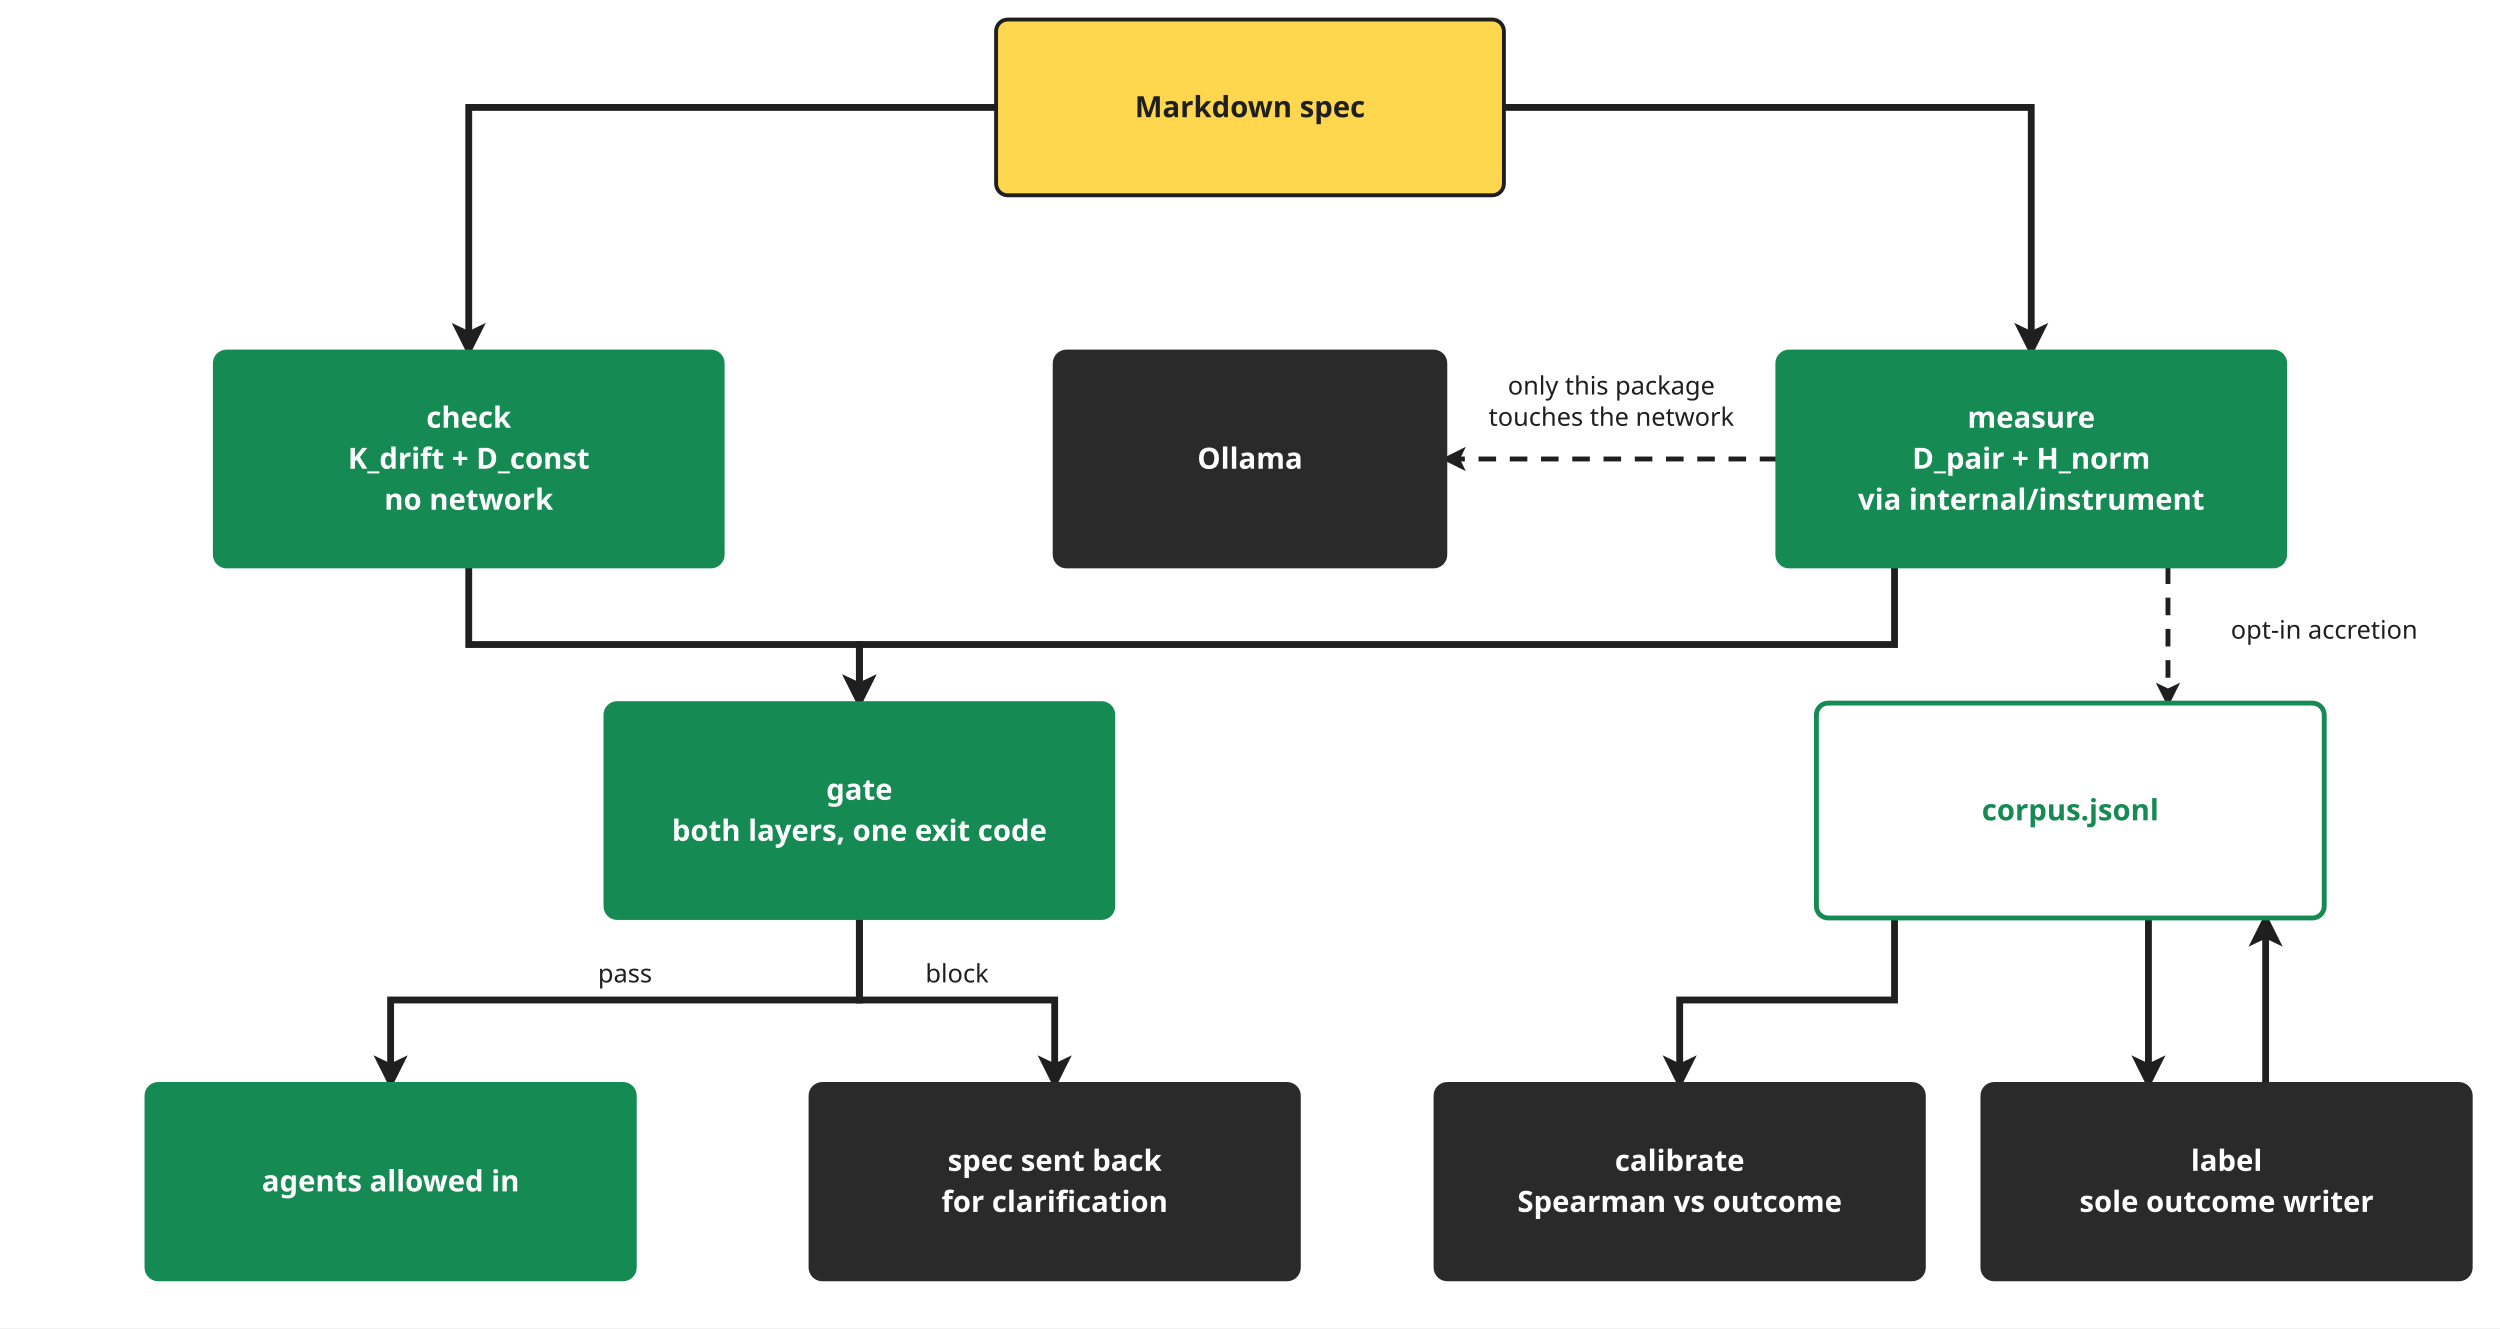
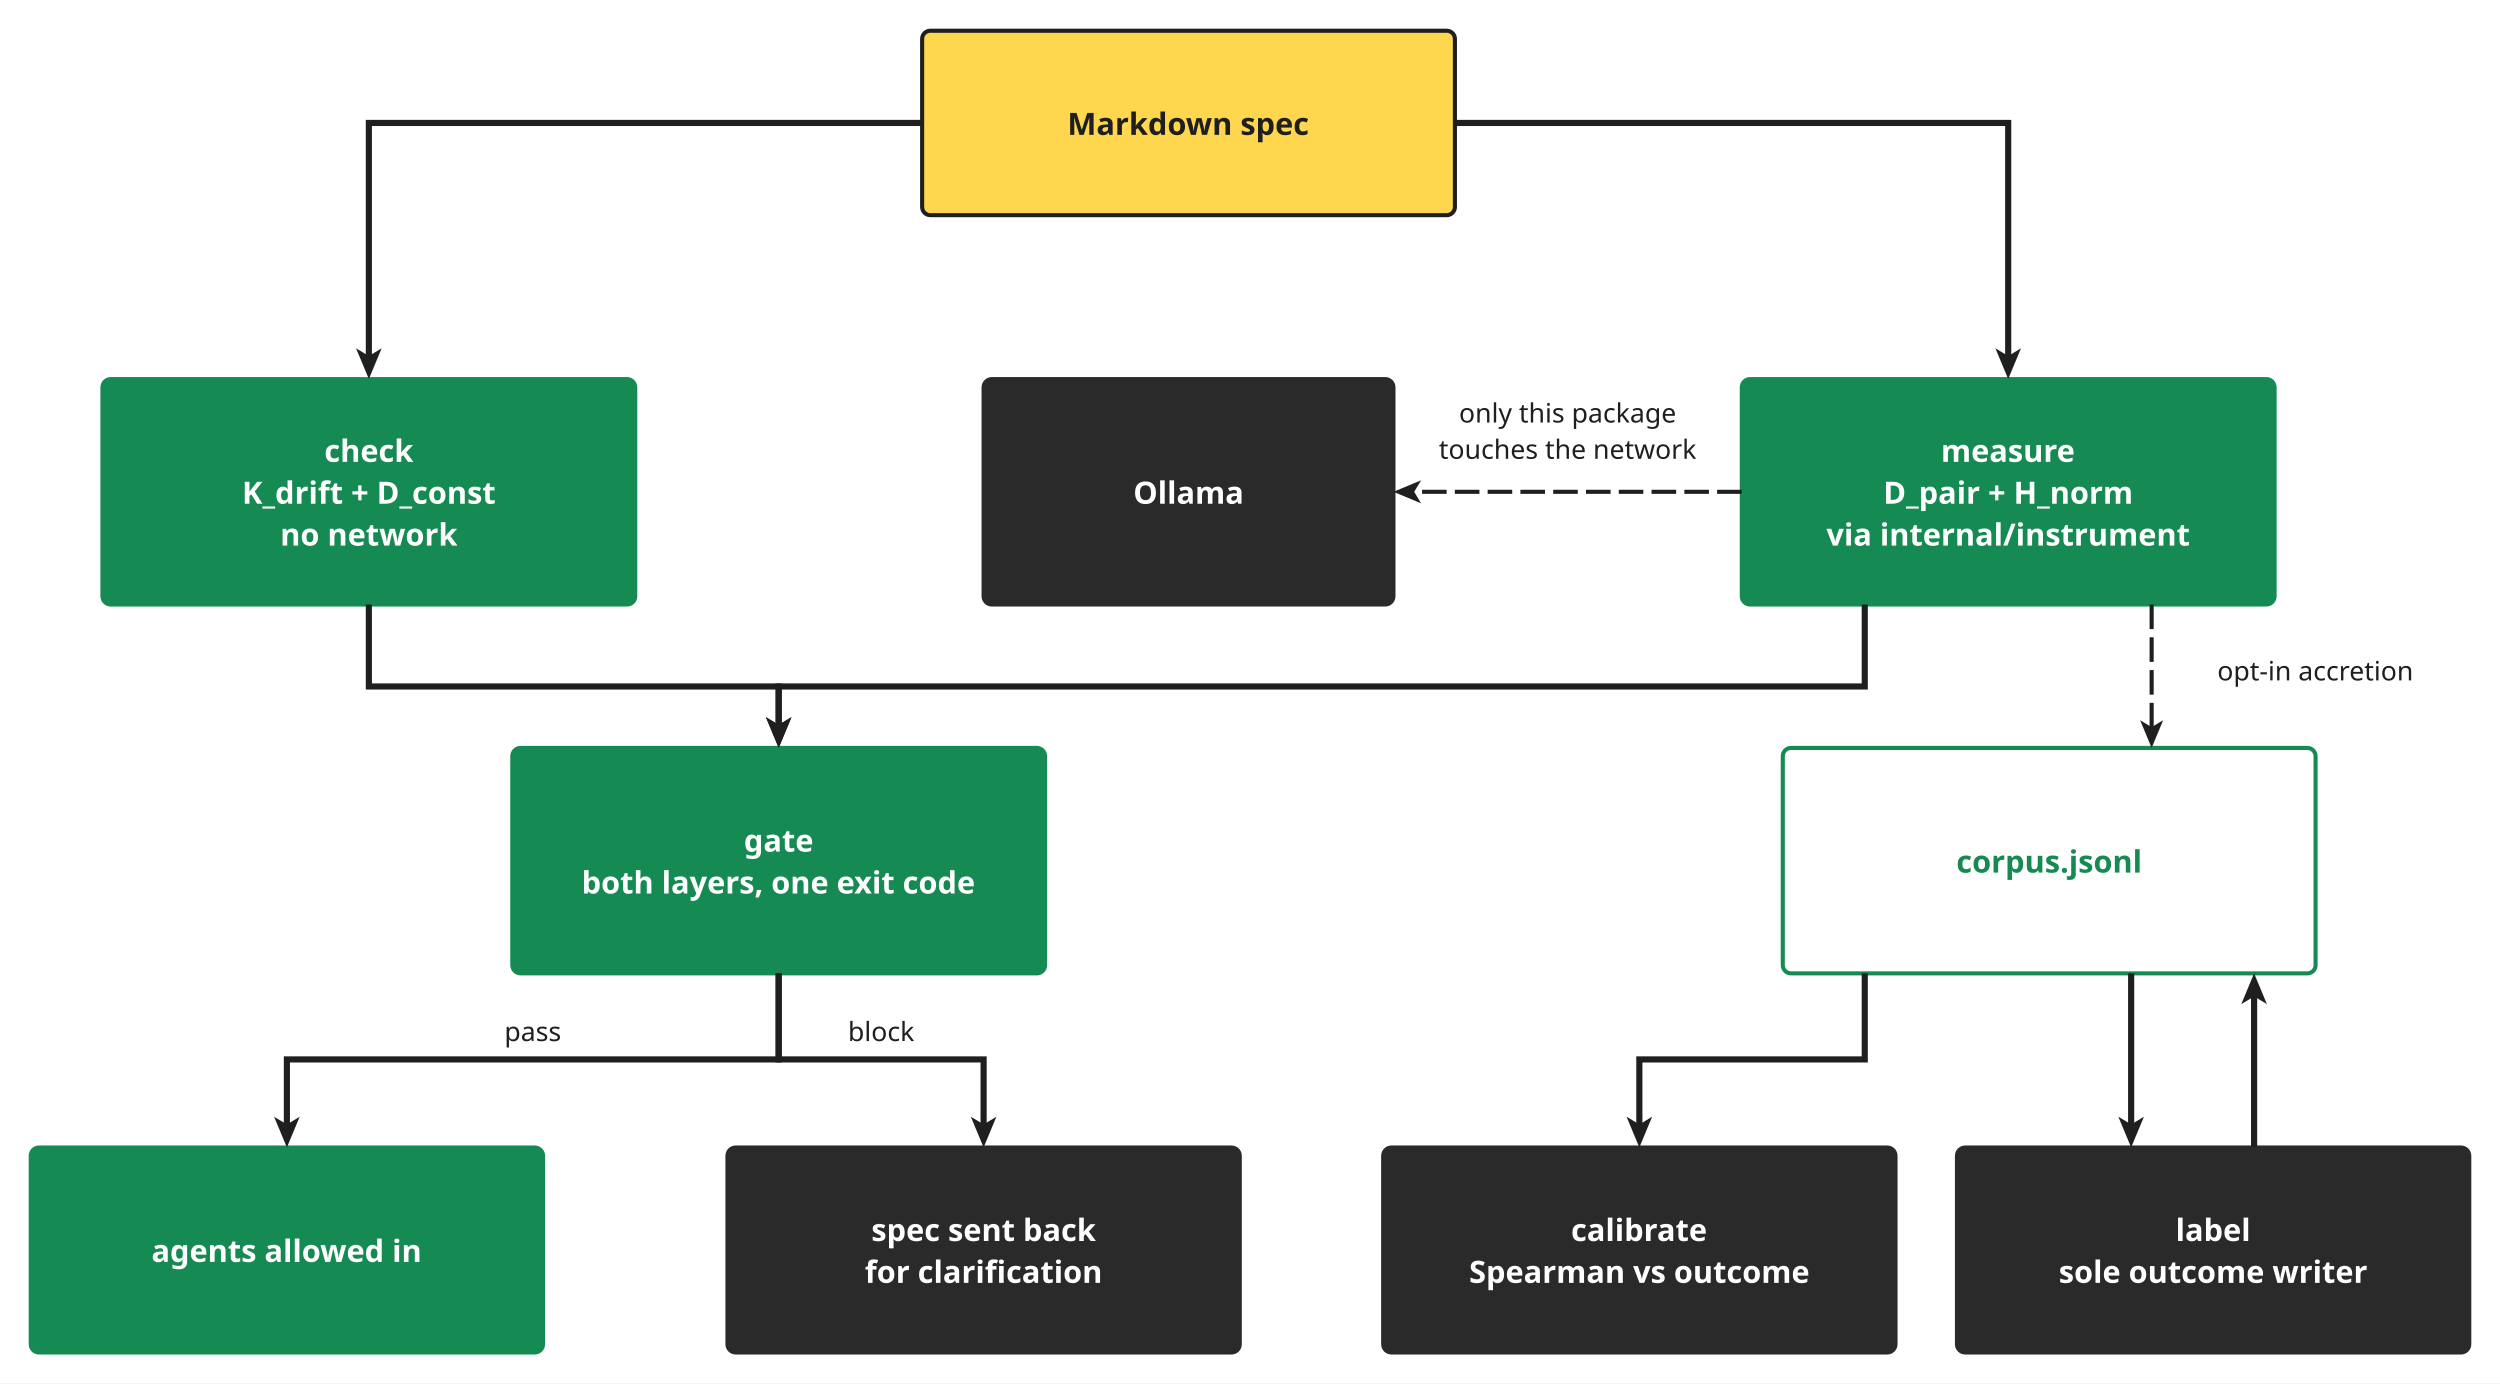
- <svg xmlns="http://www.w3.org/2000/svg" width="1280" height="680" viewBox="0 0 1280 680" font-family="'Noto Sans','DejaVu Sans',Dialog,sans-serif">
-   <defs>
-     <marker id="a" markerWidth="5" markerHeight="5" refX="4.2" refY="2.5" orient="auto" markerUnits="strokeWidth">
-       <path d="M0,0 L5,2.5 L0,5 L1.2,2.5 Z" fill="#1F1F1F" />
-     </marker>
-   </defs>
-   <rect width="1280" height="680" fill="#FFFFFF" />
-   <path d="M510,55 L240,55 L240,180" fill="none" stroke="#1F1F1F" stroke-width="3.5" marker-end="url(#a)" />
-   <path d="M770,55 L1040,55 L1040,180" fill="none" stroke="#1F1F1F" stroke-width="3.5" marker-end="url(#a)" />
-   <path d="M240,290 L240,330 L440,330 L440,360" fill="none" stroke="#1F1F1F" stroke-width="3.5" marker-end="url(#a)" />
-   <path d="M970,290 L970,330 L440,330 L440,360" fill="none" stroke="#1F1F1F" stroke-width="3.5" marker-end="url(#a)" />
-   <path d="M910,235 L740,235" fill="none" stroke="#1F1F1F" stroke-width="2.5" stroke-dasharray="9,7" marker-end="url(#a)" />
-   <path d="M1110,290 L1110,360" fill="none" stroke="#1F1F1F" stroke-width="2.5" stroke-dasharray="9,7" marker-end="url(#a)" />
-   <path d="M440,470 L440,512 L200,512 L200,555" fill="none" stroke="#1F1F1F" stroke-width="3.5" marker-end="url(#a)" />
-   <path d="M440,470 L440,512 L540,512 L540,555" fill="none" stroke="#1F1F1F" stroke-width="3.5" marker-end="url(#a)" />
-   <path d="M970,470 L970,512 L860,512 L860,555" fill="none" stroke="#1F1F1F" stroke-width="3.5" marker-end="url(#a)" />
-   <path d="M1100,470 L1100,555" fill="none" stroke="#1F1F1F" stroke-width="3.5" marker-end="url(#a)" />
-   <path d="M1160,555 L1160,470" fill="none" stroke="#1F1F1F" stroke-width="3.5" marker-end="url(#a)" />
-   <rect x="510.0" y="10.0" width="260" height="90" rx="6" fill="#FED74F" stroke="#1F1F1F" stroke-width="2" />
-   <text x="640" y="60.0" text-anchor="middle" font-size="15" font-weight="700" fill="#1F1F1F">Markdown spec</text>
-   <rect x="110.0" y="180.0" width="260" height="110" rx="6" fill="#168A53" stroke="#168A53" stroke-width="2" />
-   <text x="240" y="219.0" text-anchor="middle" font-size="15" font-weight="700" fill="#FFFFFF">check</text>
-   <text x="240" y="240.0" text-anchor="middle" font-size="15" font-weight="700" fill="#FFFFFF">K_drift + D_const</text>
-   <text x="240" y="261.0" text-anchor="middle" font-size="15" font-weight="700" fill="#FFFFFF">no network</text>
-   <rect x="540.0" y="180.0" width="200" height="110" rx="6" fill="#2A2A2A" stroke="#2A2A2A" stroke-width="2" />
-   <text x="640" y="240.0" text-anchor="middle" font-size="15" font-weight="700" fill="#FFFFFF">Ollama</text>
-   <rect x="910.0" y="180.0" width="260" height="110" rx="6" fill="#168A53" stroke="#168A53" stroke-width="2" />
-   <text x="1040" y="219.0" text-anchor="middle" font-size="15" font-weight="700" fill="#FFFFFF">measure</text>
-   <text x="1040" y="240.0" text-anchor="middle" font-size="15" font-weight="700" fill="#FFFFFF">D_pair + H_norm</text>
-   <text x="1040" y="261.0" text-anchor="middle" font-size="15" font-weight="700" fill="#FFFFFF">via internal/instrument</text>
-   <rect x="310.0" y="360.0" width="260" height="110" rx="6" fill="#168A53" stroke="#168A53" stroke-width="2" />
-   <text x="440" y="409.5" text-anchor="middle" font-size="15" font-weight="700" fill="#FFFFFF">gate</text>
-   <text x="440" y="430.5" text-anchor="middle" font-size="15" font-weight="700" fill="#FFFFFF">both layers, one exit code</text>
-   <rect x="930.0" y="360.0" width="260" height="110" rx="6" fill="#FFFFFF" stroke="#168A53" stroke-width="2.5" />
-   <text x="1060" y="420.0" text-anchor="middle" font-size="15" font-weight="700" fill="#168A53">corpus.jsonl</text>
-   <rect x="75.0" y="555.0" width="250" height="100" rx="6" fill="#168A53" stroke="#168A53" stroke-width="2" />
-   <text x="200" y="610.0" text-anchor="middle" font-size="15" font-weight="700" fill="#FFFFFF">agents allowed in</text>
-   <rect x="415.0" y="555.0" width="250" height="100" rx="6" fill="#2A2A2A" stroke="#2A2A2A" stroke-width="2" />
-   <text x="540" y="599.5" text-anchor="middle" font-size="15" font-weight="700" fill="#FFFFFF">spec sent back</text>
-   <text x="540" y="620.5" text-anchor="middle" font-size="15" font-weight="700" fill="#FFFFFF">for clarification</text>
-   <rect x="735.0" y="555.0" width="250" height="100" rx="6" fill="#2A2A2A" stroke="#2A2A2A" stroke-width="2" />
-   <text x="860" y="599.5" text-anchor="middle" font-size="15" font-weight="700" fill="#FFFFFF">calibrate</text>
-   <text x="860" y="620.5" text-anchor="middle" font-size="15" font-weight="700" fill="#FFFFFF">Spearman vs outcome</text>
-   <rect x="1015.0" y="555.0" width="250" height="100" rx="6" fill="#2A2A2A" stroke="#2A2A2A" stroke-width="2" />
-   <text x="1140" y="599.5" text-anchor="middle" font-size="15" font-weight="700" fill="#FFFFFF">label</text>
-   <text x="1140" y="620.5" text-anchor="middle" font-size="15" font-weight="700" fill="#FFFFFF">sole outcome writer</text>
-   <text x="825" y="202" text-anchor="middle" font-size="13" fill="#1F1F1F">only this package</text>
-   <text x="825" y="218" text-anchor="middle" font-size="13" fill="#1F1F1F">touches the network</text>
-   <text x="1190" y="327" text-anchor="middle" font-size="13" fill="#1F1F1F">opt-in accretion</text>
-   <text x="320" y="503" text-anchor="middle" font-size="13" fill="#1F1F1F">pass</text>
-   <text x="490" y="503" text-anchor="middle" font-size="13" fill="#1F1F1F">block</text>
+ <svg xmlns="http://www.w3.org/2000/svg" fill-opacity="1" color-rendering="auto" color-interpolation="auto" text-rendering="auto" stroke="black" stroke-linecap="square" width="1220" stroke-miterlimit="10" shape-rendering="auto" stroke-opacity="1" fill="black" stroke-dasharray="none" font-weight="normal" stroke-width="1" height="675" font-family="'Dialog'" font-style="normal" stroke-linejoin="miter" font-size="12px" stroke-dashoffset="0" image-rendering="auto">
+   <defs id="genericDefs" />
+   <g>
+     <defs id="defs1">
+       <clipPath clipPathUnits="userSpaceOnUse" id="clipPath1">
+         <path d="M0 0 L1220 0 L1220 675 L0 675 L0 0 Z" />
+       </clipPath>
+       <clipPath clipPathUnits="userSpaceOnUse" id="clipPath2">
+         <path d="M60 -5 L1280 -5 L1280 670 L60 670 L60 -5 Z" />
+       </clipPath>
+     </defs>
+     <g fill="white" text-rendering="geometricPrecision" shape-rendering="geometricPrecision" transform="translate(-60,5)" stroke="white">
+       <rect x="60" width="1220" height="675" y="-5" clip-path="url(#clipPath2)" stroke="none" />
+     </g>
+     <g fill="rgb(254,215,79)" text-rendering="geometricPrecision" shape-rendering="geometricPrecision" transform="matrix(1,0,0,1,-60,5)" stroke="rgb(254,215,79)">
+       <rect x="510" y="10" clip-path="url(#clipPath2)" width="260" rx="4" ry="4" height="90" stroke="none" />
+     </g>
+     <g stroke-linecap="butt" transform="matrix(1,0,0,1,-60,5)" fill="rgb(31,31,31)" text-rendering="geometricPrecision" shape-rendering="geometricPrecision" stroke="rgb(31,31,31)" stroke-width="2" stroke-miterlimit="1.45">
+       <rect x="510" y="10" clip-path="url(#clipPath2)" fill="none" width="260" rx="4" ry="4" height="90" />
+     </g>
+     <g stroke-linecap="butt" font-size="15px" transform="matrix(1,0,0,1,-60,5)" fill="rgb(31,31,31)" text-rendering="geometricPrecision" font-family="sans-serif" shape-rendering="geometricPrecision" stroke="rgb(31,31,31)" font-weight="bold" stroke-miterlimit="1.45">
+       <text x="580.892" xml:space="preserve" y="60.82" clip-path="url(#clipPath2)" stroke="none">Markdown spec</text>
+     </g>
+     <g fill="rgb(22,138,83)" text-rendering="geometricPrecision" shape-rendering="geometricPrecision" transform="matrix(1,0,0,1,-60,5)" stroke="rgb(22,138,83)">
+       <rect x="110" y="180" clip-path="url(#clipPath2)" width="260" rx="4" ry="4" height="110" stroke="none" />
+       <rect stroke-linecap="butt" x="110" y="180" clip-path="url(#clipPath2)" fill="none" width="260" rx="4" ry="4" height="110" stroke-width="2" stroke-miterlimit="1.45" />
+     </g>
+     <g stroke-linecap="butt" font-size="15px" transform="matrix(1,0,0,1,-60,5)" fill="white" text-rendering="geometricPrecision" font-family="sans-serif" shape-rendering="geometricPrecision" stroke="white" font-weight="bold" stroke-miterlimit="1.45">
+       <text x="218.28" xml:space="preserve" y="220.39" clip-path="url(#clipPath2)" stroke="none">check</text>
+       <text x="178.11" xml:space="preserve" y="240.82" clip-path="url(#clipPath2)" stroke="none">K_drift + D_const</text>
+       <text x="196.747" xml:space="preserve" y="261.25" clip-path="url(#clipPath2)" stroke="none">no network</text>
+     </g>
+     <g fill="rgb(42,42,42)" text-rendering="geometricPrecision" shape-rendering="geometricPrecision" transform="matrix(1,0,0,1,-60,5)" stroke="rgb(42,42,42)">
+       <rect x="540" y="180" clip-path="url(#clipPath2)" width="200" rx="4" ry="4" height="110" stroke="none" />
+       <rect stroke-linecap="butt" x="540" y="180" clip-path="url(#clipPath2)" fill="none" width="200" rx="4" ry="4" height="110" stroke-width="2" stroke-miterlimit="1.45" />
+     </g>
+     <g stroke-linecap="butt" font-size="15px" transform="matrix(1,0,0,1,-60,5)" fill="white" text-rendering="geometricPrecision" font-family="sans-serif" shape-rendering="geometricPrecision" stroke="white" font-weight="bold" stroke-miterlimit="1.45">
+       <text x="613.03" xml:space="preserve" y="240.82" clip-path="url(#clipPath2)" stroke="none">Ollama</text>
+     </g>
+     <g fill="rgb(22,138,83)" text-rendering="geometricPrecision" shape-rendering="geometricPrecision" transform="matrix(1,0,0,1,-60,5)" stroke="rgb(22,138,83)">
+       <rect x="910" y="180" clip-path="url(#clipPath2)" width="260" rx="4" ry="4" height="110" stroke="none" />
+       <rect stroke-linecap="butt" x="910" y="180" clip-path="url(#clipPath2)" fill="none" width="260" rx="4" ry="4" height="110" stroke-width="2" stroke-miterlimit="1.45" />
+     </g>
+     <g stroke-linecap="butt" font-size="15px" transform="matrix(1,0,0,1,-60,5)" fill="white" text-rendering="geometricPrecision" font-family="sans-serif" shape-rendering="geometricPrecision" stroke="white" font-weight="bold" stroke-miterlimit="1.45">
+       <text x="1007.18" xml:space="preserve" y="220.39" clip-path="url(#clipPath2)" stroke="none">measure</text>
+       <text x="979.047" xml:space="preserve" y="240.82" clip-path="url(#clipPath2)" stroke="none">D_pair + H_norm</text>
+       <text x="951.304" xml:space="preserve" y="261.25" clip-path="url(#clipPath2)" stroke="none">via internal/instrument</text>
+     </g>
+     <g fill="rgb(22,138,83)" text-rendering="geometricPrecision" shape-rendering="geometricPrecision" transform="matrix(1,0,0,1,-60,5)" stroke="rgb(22,138,83)">
+       <rect x="310" y="360" clip-path="url(#clipPath2)" width="260" rx="4" ry="4" height="110" stroke="none" />
+       <rect stroke-linecap="butt" x="310" y="360" clip-path="url(#clipPath2)" fill="none" width="260" rx="4" ry="4" height="110" stroke-width="2" stroke-miterlimit="1.45" />
+     </g>
+     <g stroke-linecap="butt" font-size="15px" transform="matrix(1,0,0,1,-60,5)" fill="white" text-rendering="geometricPrecision" font-family="sans-serif" shape-rendering="geometricPrecision" stroke="white" font-weight="bold" stroke-miterlimit="1.45">
+       <text x="423.035" xml:space="preserve" y="410.605" clip-path="url(#clipPath2)" stroke="none">gate</text>
+       <text x="343.849" xml:space="preserve" y="431.035" clip-path="url(#clipPath2)" stroke="none">both layers, one exit code</text>
+     </g>
+     <g fill="white" text-rendering="geometricPrecision" shape-rendering="geometricPrecision" transform="matrix(1,0,0,1,-60,5)" stroke="white">
+       <rect x="930" y="360" clip-path="url(#clipPath2)" width="260" rx="4" ry="4" height="110" stroke="none" />
+     </g>
+     <g stroke-linecap="butt" transform="matrix(1,0,0,1,-60,5)" fill="rgb(22,138,83)" text-rendering="geometricPrecision" shape-rendering="geometricPrecision" stroke="rgb(22,138,83)" stroke-width="2" stroke-miterlimit="1.45">
+       <rect x="930" y="360" clip-path="url(#clipPath2)" fill="none" width="260" rx="4" ry="4" height="110" />
+     </g>
+     <g stroke-linecap="butt" font-size="15px" transform="matrix(1,0,0,1,-60,5)" fill="rgb(22,138,83)" text-rendering="geometricPrecision" font-family="sans-serif" shape-rendering="geometricPrecision" stroke="rgb(22,138,83)" font-weight="bold" stroke-miterlimit="1.45">
+       <text x="1014.685" xml:space="preserve" y="420.82" clip-path="url(#clipPath2)" stroke="none">corpus.jsonl</text>
+     </g>
+     <g fill="rgb(22,138,83)" text-rendering="geometricPrecision" shape-rendering="geometricPrecision" transform="matrix(1,0,0,1,-60,5)" stroke="rgb(22,138,83)">
+       <rect x="75" y="555" clip-path="url(#clipPath2)" width="250" rx="4" ry="4" height="100" stroke="none" />
+       <rect stroke-linecap="butt" x="75" y="555" clip-path="url(#clipPath2)" fill="none" width="250" rx="4" ry="4" height="100" stroke-width="2" stroke-miterlimit="1.45" />
+     </g>
+     <g stroke-linecap="butt" font-size="15px" transform="matrix(1,0,0,1,-60,5)" fill="white" text-rendering="geometricPrecision" font-family="sans-serif" shape-rendering="geometricPrecision" stroke="white" font-weight="bold" stroke-miterlimit="1.45">
+       <text x="133.917" xml:space="preserve" y="610.82" clip-path="url(#clipPath2)" stroke="none">agents allowed in</text>
+     </g>
+     <g fill="rgb(42,42,42)" text-rendering="geometricPrecision" shape-rendering="geometricPrecision" transform="matrix(1,0,0,1,-60,5)" stroke="rgb(42,42,42)">
+       <rect x="415" y="555" clip-path="url(#clipPath2)" width="250" rx="4" ry="4" height="100" stroke="none" />
+       <rect stroke-linecap="butt" x="415" y="555" clip-path="url(#clipPath2)" fill="none" width="250" rx="4" ry="4" height="100" stroke-width="2" stroke-miterlimit="1.45" />
+     </g>
+     <g stroke-linecap="butt" font-size="15px" transform="matrix(1,0,0,1,-60,5)" fill="white" text-rendering="geometricPrecision" font-family="sans-serif" shape-rendering="geometricPrecision" stroke="white" font-weight="bold" stroke-miterlimit="1.45">
+       <text x="485.212" xml:space="preserve" y="600.605" clip-path="url(#clipPath2)" stroke="none">spec sent back</text>
+       <text x="482.047" xml:space="preserve" y="621.035" clip-path="url(#clipPath2)" stroke="none">for clarification</text>
+     </g>
+     <g fill="rgb(42,42,42)" text-rendering="geometricPrecision" shape-rendering="geometricPrecision" transform="matrix(1,0,0,1,-60,5)" stroke="rgb(42,42,42)">
+       <rect x="735" y="555" clip-path="url(#clipPath2)" width="250" rx="4" ry="4" height="100" stroke="none" />
+       <rect stroke-linecap="butt" x="735" y="555" clip-path="url(#clipPath2)" fill="none" width="250" rx="4" ry="4" height="100" stroke-width="2" stroke-miterlimit="1.45" />
+     </g>
+     <g stroke-linecap="butt" font-size="15px" transform="matrix(1,0,0,1,-60,5)" fill="white" text-rendering="geometricPrecision" font-family="sans-serif" shape-rendering="geometricPrecision" stroke="white" font-weight="bold" stroke-miterlimit="1.45">
+       <text x="826.67" xml:space="preserve" y="600.605" clip-path="url(#clipPath2)" stroke="none">calibrate</text>
+       <text x="776.914" xml:space="preserve" y="621.035" clip-path="url(#clipPath2)" stroke="none">Spearman vs outcome</text>
+     </g>
+     <g fill="rgb(42,42,42)" text-rendering="geometricPrecision" shape-rendering="geometricPrecision" transform="matrix(1,0,0,1,-60,5)" stroke="rgb(42,42,42)">
+       <rect x="1015" y="555" clip-path="url(#clipPath2)" width="250" rx="4" ry="4" height="100" stroke="none" />
+       <rect stroke-linecap="butt" x="1015" y="555" clip-path="url(#clipPath2)" fill="none" width="250" rx="4" ry="4" height="100" stroke-width="2" stroke-miterlimit="1.45" />
+     </g>
+     <g stroke-linecap="butt" font-size="15px" transform="matrix(1,0,0,1,-60,5)" fill="white" text-rendering="geometricPrecision" font-family="sans-serif" shape-rendering="geometricPrecision" stroke="white" font-weight="bold" stroke-miterlimit="1.45">
+       <text x="1121.715" xml:space="preserve" y="600.605" clip-path="url(#clipPath2)" stroke="none">label</text>
+       <text x="1064.684" xml:space="preserve" y="621.035" clip-path="url(#clipPath2)" stroke="none">sole outcome writer</text>
+     </g>
+     <g stroke-linecap="butt" font-size="13px" transform="matrix(1,0,0,1,-60,5)" fill="rgb(31,31,31)" text-rendering="geometricPrecision" font-family="sans-serif" shape-rendering="geometricPrecision" stroke="rgb(31,31,31)" stroke-miterlimit="1.45">
+       <text x="771.979" xml:space="preserve" y="201.191" clip-path="url(#clipPath2)" stroke="none">only this package</text>
+       <text x="762.151" xml:space="preserve" y="218.897" clip-path="url(#clipPath2)" stroke="none">touches the network</text>
+       <text x="1142.036" xml:space="preserve" y="327.044" clip-path="url(#clipPath2)" stroke="none">opt-in accretion</text>
+       <text x="306.129" xml:space="preserve" y="503.044" clip-path="url(#clipPath2)" stroke="none">pass</text>
+       <text x="473.802" xml:space="preserve" y="503.044" clip-path="url(#clipPath2)" stroke="none">block</text>
+       <path fill="none" d="M509.967 55 L240 55 L240 169.97" stroke-width="3" clip-path="url(#clipPath2)" />
+       <path d="M240 179.97 L246.25 164.97 L240 168.72 L233.75 164.97 Z" stroke-width="3" clip-path="url(#clipPath2)" stroke="none" />
+       <path fill="none" d="M770 55 L1040 55 L1040 169.97" stroke-width="3" clip-path="url(#clipPath2)" />
+       <path d="M1040 179.97 L1046.25 164.97 L1040 168.72 L1033.75 164.97 Z" stroke-width="3" clip-path="url(#clipPath2)" stroke="none" />
+     </g>
+     <g stroke-linecap="butt" transform="matrix(1,0,0,1,-60,5)" fill="rgb(31,31,31)" text-rendering="geometricPrecision" shape-rendering="geometricPrecision" stroke-dasharray="12,4" stroke="rgb(31,31,31)" stroke-width="2" stroke-miterlimit="1.45">
+       <path fill="none" d="M909.958 235 L749 235" clip-path="url(#clipPath2)" />
+       <path d="M740 235 L753.5 240.625 L750.125 235 L753.5 229.375 Z" clip-path="url(#clipPath2)" stroke="none" />
+       <path fill="none" stroke-dasharray="none" d="M240 290 L240 330 L440 330 L440 349.971" stroke-width="3" clip-path="url(#clipPath2)" />
+       <path stroke-dasharray="none" d="M440 359.971 L446.25 344.971 L440 348.721 L433.75 344.971 Z" stroke-width="3" clip-path="url(#clipPath2)" stroke="none" />
+       <path fill="none" stroke-dasharray="none" d="M970 290 L970 330 L440 330 L440 349.971" stroke-width="3" clip-path="url(#clipPath2)" />
+       <path stroke-dasharray="none" d="M440 359.971 L446.25 344.971 L440 348.721 L433.75 344.971 Z" stroke-width="3" clip-path="url(#clipPath2)" stroke="none" />
+       <path fill="none" d="M1110 290 L1110 350.966" clip-path="url(#clipPath2)" />
+       <path d="M1110 359.966 L1115.625 346.466 L1110 349.841 L1104.375 346.466 Z" clip-path="url(#clipPath2)" stroke="none" />
+       <path fill="none" stroke-dasharray="none" d="M440 470 L440 512 L200 512 L200 544.958" stroke-width="3" clip-path="url(#clipPath2)" />
+       <path stroke-dasharray="none" d="M200 554.958 L206.25 539.958 L200 543.708 L193.75 539.958 Z" stroke-width="3" clip-path="url(#clipPath2)" stroke="none" />
+       <path fill="none" stroke-dasharray="none" d="M440 470 L440 512 L540 512 L540 544.958" stroke-width="3" clip-path="url(#clipPath2)" />
+       <path stroke-dasharray="none" d="M540 554.958 L546.25 539.958 L540 543.708 L533.75 539.958 Z" stroke-width="3" clip-path="url(#clipPath2)" stroke="none" />
+       <path fill="none" stroke-dasharray="none" d="M970 470 L970 512 L860 512 L860 544.958" stroke-width="3" clip-path="url(#clipPath2)" />
+       <path stroke-dasharray="none" d="M860 554.958 L866.25 539.958 L860 543.708 L853.75 539.958 Z" stroke-width="3" clip-path="url(#clipPath2)" stroke="none" />
+       <path fill="none" stroke-dasharray="none" d="M1100 470 L1100 544.958" stroke-width="3" clip-path="url(#clipPath2)" />
+       <path stroke-dasharray="none" d="M1100 554.958 L1106.25 539.958 L1100 543.708 L1093.75 539.958 Z" stroke-width="3" clip-path="url(#clipPath2)" stroke="none" />
+       <path fill="none" stroke-dasharray="none" d="M1160 554.958 L1160 480" stroke-width="3" clip-path="url(#clipPath2)" />
+       <path stroke-dasharray="none" d="M1160 470 L1153.75 485 L1160 481.25 L1166.25 485 Z" stroke-width="3" clip-path="url(#clipPath2)" stroke="none" />
+     </g>
+   </g>
</svg>
